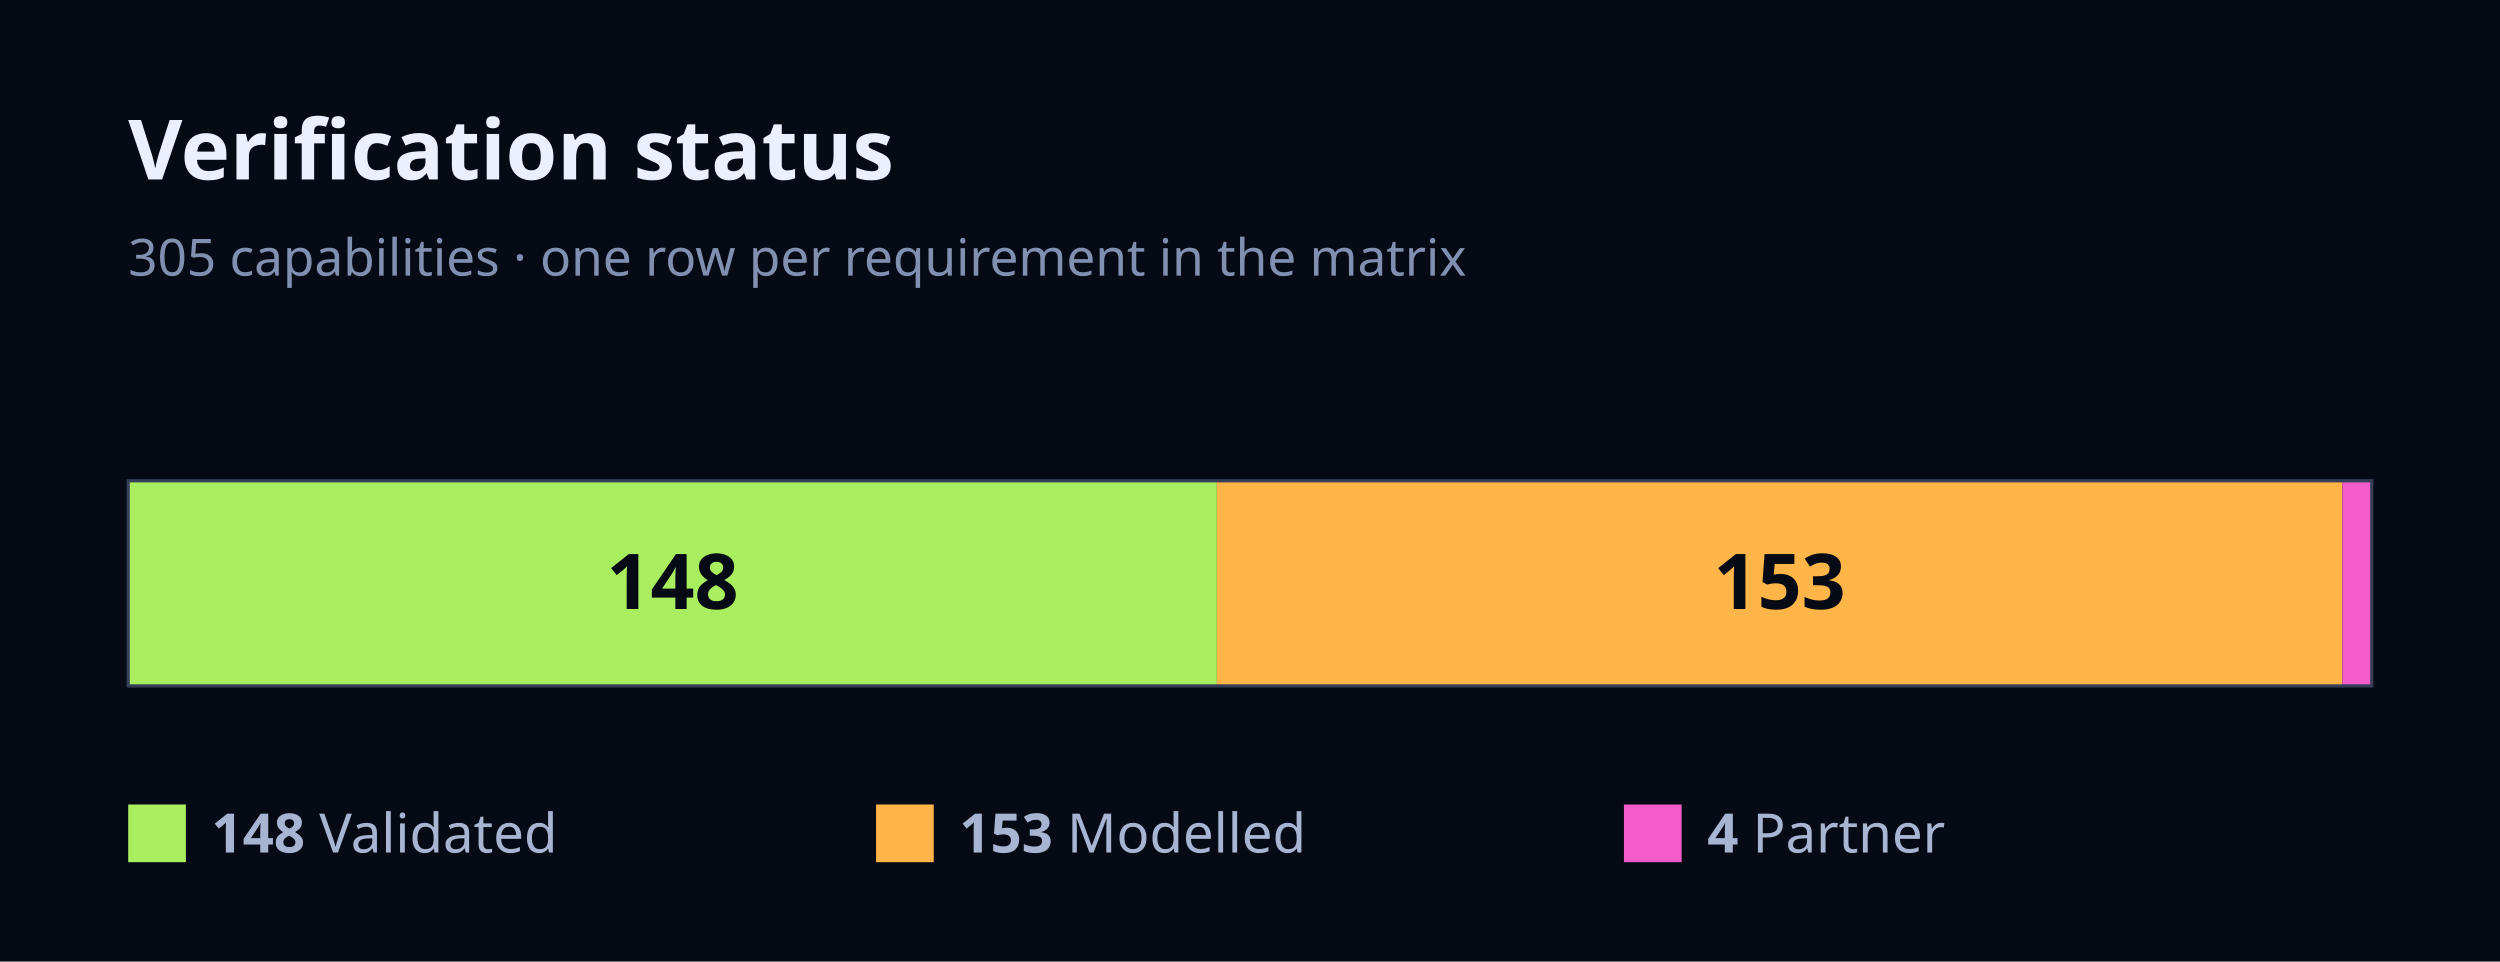
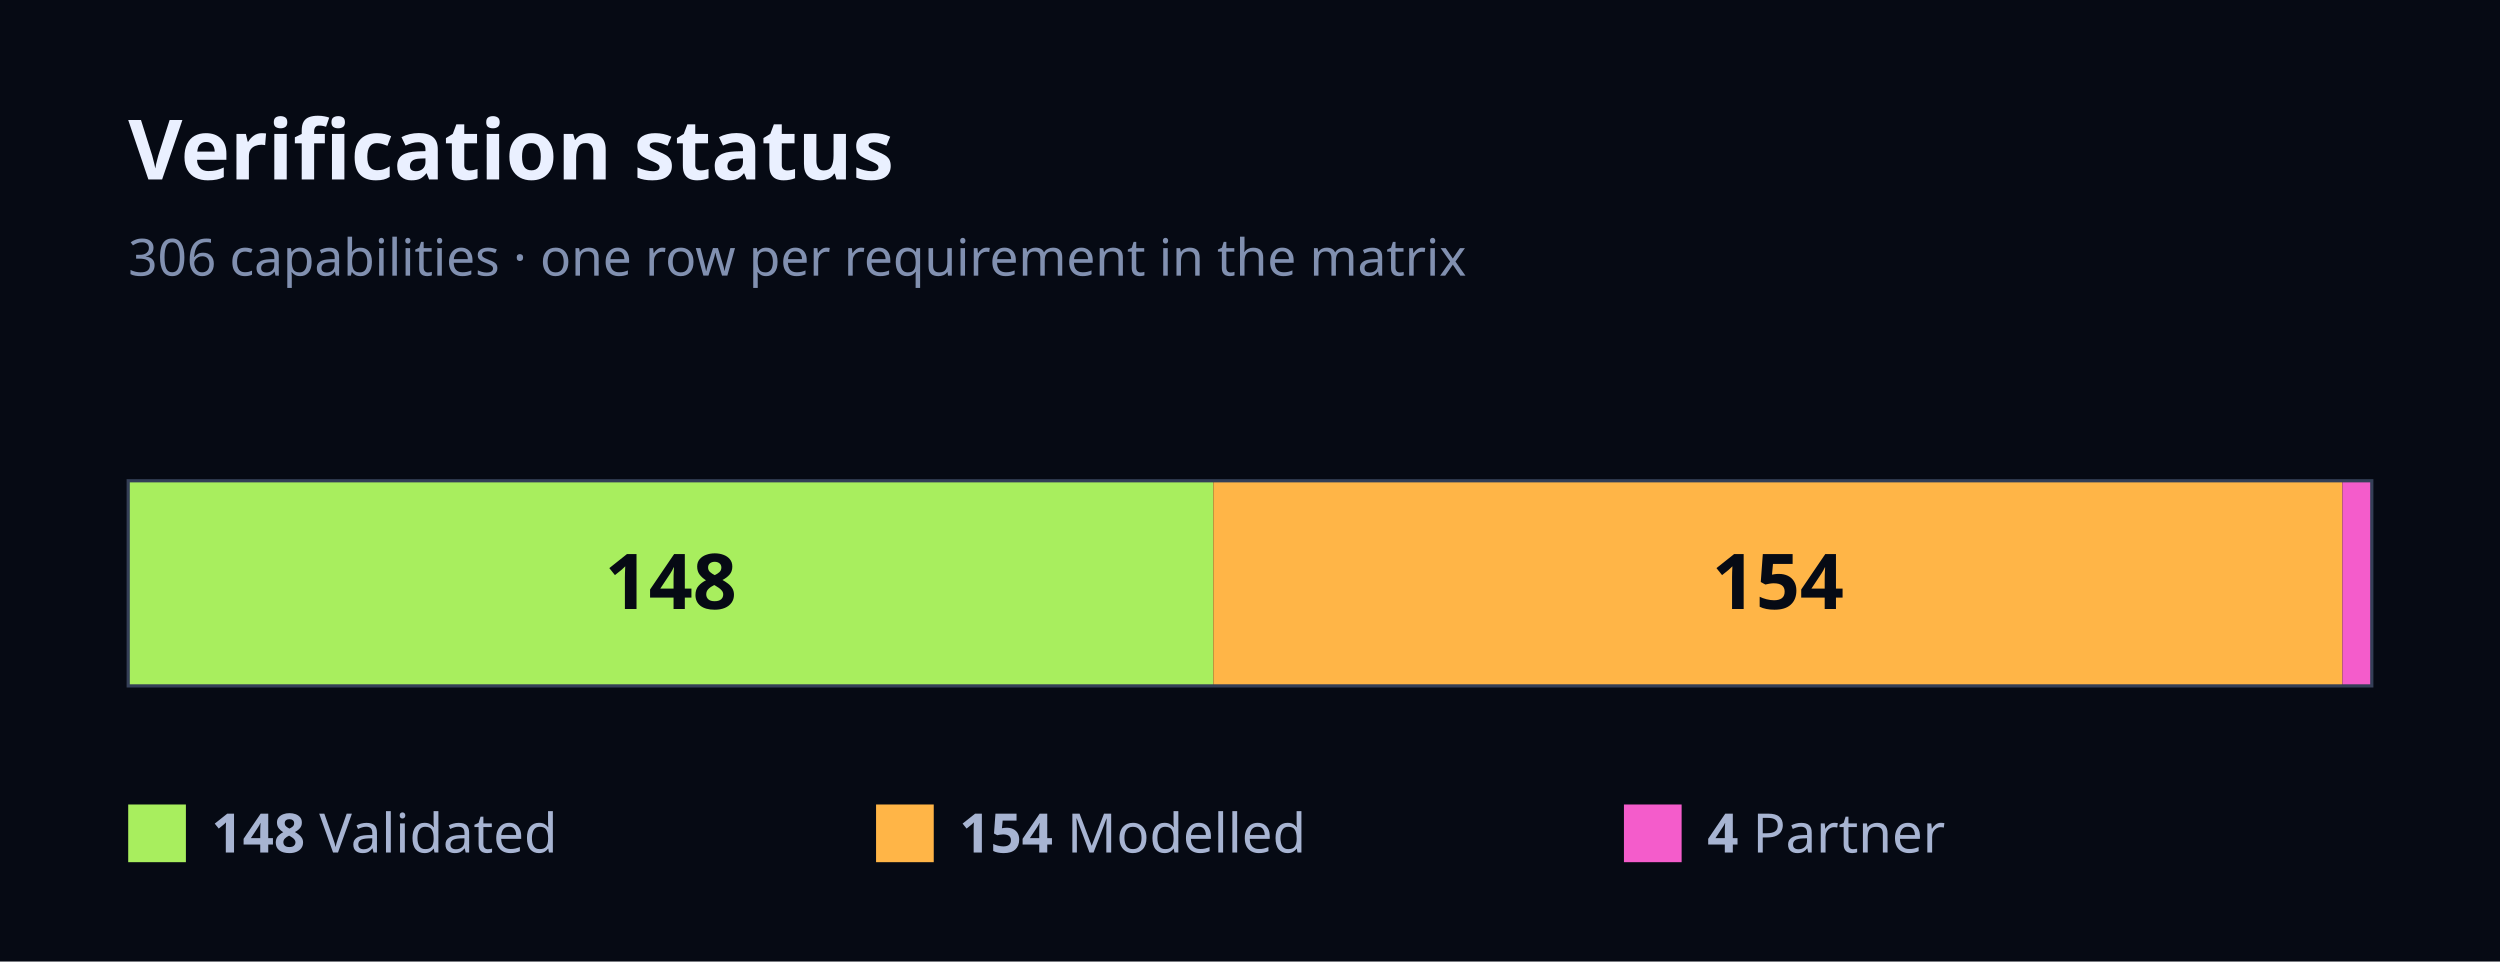
<svg xmlns="http://www.w3.org/2000/svg" width="780" height="300" viewBox="0 0 780 300" font-family="Geist, ui-sans-serif, system-ui, sans-serif">
  <rect x="0" y="0" width="780" height="300" fill="#060A14" />
  <text x="40" y="56" font-size="26" font-weight="700" fill="#EAF0FF">Verification status</text>
-   <text x="40" y="86" font-size="16" fill="#8190B0">305 capabilities · one row per requirement in the matrix</text>
-   <rect x="40" y="150" width="339.67" height="64" fill="#A8EE5E" />
-   <text x="209.84" y="190" font-size="24" font-weight="700" fill="#060A14" text-anchor="middle">148</text>
-   <rect x="379.67" y="150" width="351.15" height="64" fill="#FFB547" />
-   <text x="555.25" y="190" font-size="24" font-weight="700" fill="#060A14" text-anchor="middle">153</text>
-   <rect x="730.82" y="150" width="9.18" height="64" fill="#F45CCB" />
+   <text x="40" y="86" font-size="16" fill="#8190B0">306 capabilities · one row per requirement in the matrix</text>
+   <rect x="40" y="150" width="338.56" height="64" fill="#A8EE5E" />
+   <text x="209.28" y="190" font-size="24" font-weight="700" fill="#060A14" text-anchor="middle">148</text>
+   <rect x="378.56" y="150" width="352.29" height="64" fill="#FFB547" />
+   <text x="554.71" y="190" font-size="24" font-weight="700" fill="#060A14" text-anchor="middle">154</text>
+   <rect x="730.85" y="150" width="9.15" height="64" fill="#F45CCB" />
  <rect x="40" y="150" width="700" height="64" fill="none" stroke="#343F57" stroke-width="1" />
  <rect x="40" y="251" width="18" height="18" fill="#A8EE5E" />
  <text x="66" y="266" font-size="17" fill="#A7B4D2">
    <tspan font-weight="700">148</tspan> Validated</text>
  <rect x="273.33" y="251" width="18" height="18" fill="#FFB547" />
  <text x="299.33" y="266" font-size="17" fill="#A7B4D2">
-     <tspan font-weight="700">153</tspan> Modelled</text>
+     <tspan font-weight="700">154</tspan> Modelled</text>
  <rect x="506.67" y="251" width="18" height="18" fill="#F45CCB" />
  <text x="532.67" y="266" font-size="17" fill="#A7B4D2">
    <tspan font-weight="700">4</tspan> Partner</text>
</svg>
